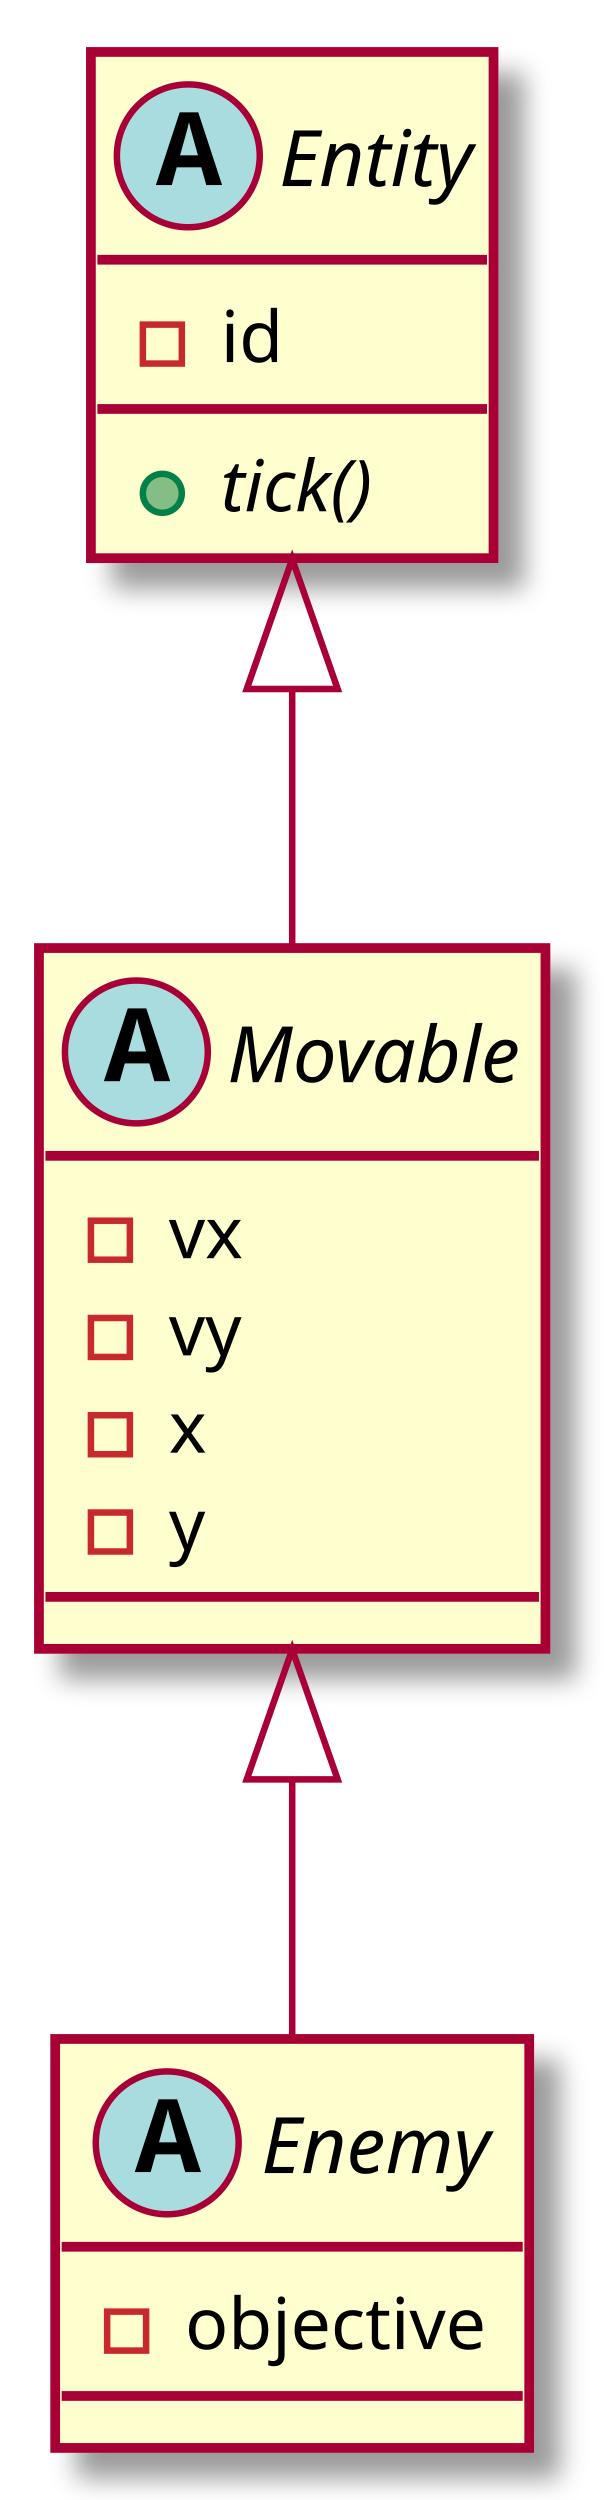
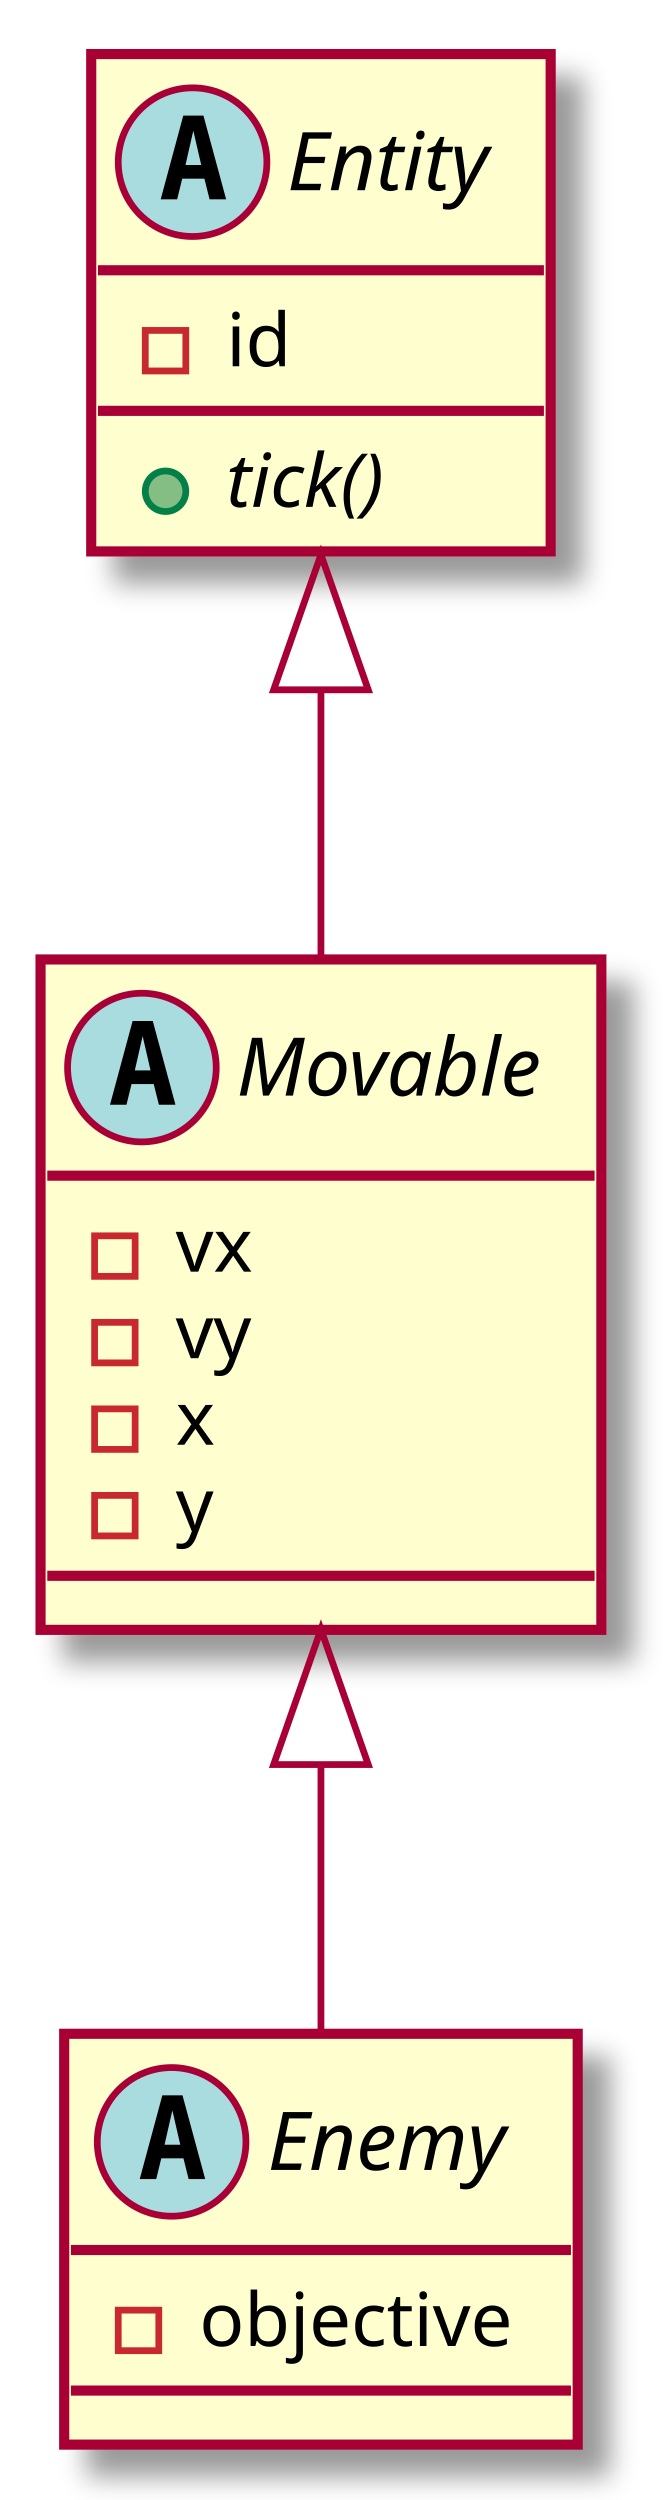
- <svg xmlns="http://www.w3.org/2000/svg" contentScriptType="application/ecmascript" contentStyleType="text/css" height="385px" preserveAspectRatio="none" style="width:93px;height:385px;" version="1.1" viewBox="0 0 93 385" width="93px" zoomAndPan="magnify">
+ <svg xmlns="http://www.w3.org/2000/svg" contentScriptType="application/ecmascript" contentStyleType="text/css" height="370px" preserveAspectRatio="none" style="width:98px;height:370px;" version="1.1" viewBox="0 0 98 370" width="98px" zoomAndPan="magnify">
  <defs>
-     <filter height="300%" id="fe3cts2" width="300%" x="-1" y="-1">
+     <filter height="300%" id="fpq5k45" width="300%" x="-1" y="-1">
      <feGaussianBlur result="blurOut" stdDeviation="2.0" />
      <feColorMatrix in="blurOut" result="blurOut2" type="matrix" values="0 0 0 0 0 0 0 0 0 0 0 0 0 0 0 0 0 0 .4 0" />
      <feOffset dx="4.0" dy="4.0" in="blurOut2" result="blurOut3" />
      <feBlend in="SourceGraphic" in2="blurOut3" mode="normal" />
    </filter>
  </defs>
  <g>
-     <rect fill="#FEFECE" filter="url(#fe3cts2)" height="77.96" style="stroke: #A80036; stroke-width: 1.5;" width="62" x="14" y="8" />
-     <ellipse cx="29" cy="24" fill="#A9DCDF" rx="11" ry="11" style="stroke: #A80036; stroke-width: 1.0;" />
-     <path d="M34.203,28.5 L31.766,28.5 L31,25.766 L27.219,25.766 L26.453,28.5 L24,28.5 L27.672,17.297 L30.531,17.297 L34.203,28.5 Z M29.109,18.812 Q29.031,19.156 28.859,19.852 Q28.688,20.547 27.734,23.922 L30.484,23.922 Q29.516,20.5 29.344,19.828 Q29.172,19.156 29.109,18.812 Z " />
-     <text fill="#000000" font-family="sans-serif" font-size="12" font-style="italic" lengthAdjust="spacingAndGlyphs" textLength="30" x="43" y="28.655">Entity</text>
-     <line style="stroke: #A80036; stroke-width: 1.5;" x1="15" x2="75" y1="40" y2="40" />
-     <rect fill="none" height="6" style="stroke: #C82930; stroke-width: 1.0;" width="6" x="22" y="49.99" />
-     <text fill="#000000" font-family="sans-serif" font-size="11" lengthAdjust="spacingAndGlyphs" textLength="10" x="34" y="55.757">id</text>
-     <line style="stroke: #A80036; stroke-width: 1.5;" x1="15" x2="75" y1="62.98" y2="62.98" />
-     <ellipse cx="25" cy="75.97" fill="#84BE84" rx="3" ry="3" style="stroke: #038048; stroke-width: 1.0;" />
-     <text fill="#000000" font-family="sans-serif" font-size="11" font-style="italic" lengthAdjust="spacingAndGlyphs" textLength="23" x="34" y="78.737">tick()</text>
-     <rect fill="#FEFECE" filter="url(#fe3cts2)" height="107.92" style="stroke: #A80036; stroke-width: 1.5;" width="78" x="6" y="146" />
-     <ellipse cx="21" cy="162" fill="#A9DCDF" rx="11" ry="11" style="stroke: #A80036; stroke-width: 1.0;" />
-     <path d="M26.203,166.5 L23.766,166.5 L23,163.766 L19.219,163.766 L18.453,166.5 L16,166.5 L19.672,155.297 L22.531,155.297 L26.203,166.5 Z M21.109,156.812 Q21.031,157.156 20.859,157.852 Q20.688,158.547 19.734,161.922 L22.484,161.922 Q21.516,158.5 21.344,157.828 Q21.172,157.156 21.109,156.812 Z " />
-     <text fill="#000000" font-family="sans-serif" font-size="12" font-style="italic" lengthAdjust="spacingAndGlyphs" textLength="46" x="35" y="166.655">Movable</text>
-     <line style="stroke: #A80036; stroke-width: 1.5;" x1="7" x2="83" y1="178" y2="178" />
-     <rect fill="none" height="6" style="stroke: #C82930; stroke-width: 1.0;" width="6" x="14" y="187.99" />
-     <text fill="#000000" font-family="sans-serif" font-size="11" lengthAdjust="spacingAndGlyphs" textLength="12" x="26" y="193.757">vx</text>
-     <rect fill="none" height="6" style="stroke: #C82930; stroke-width: 1.0;" width="6" x="14" y="202.97" />
-     <text fill="#000000" font-family="sans-serif" font-size="11" lengthAdjust="spacingAndGlyphs" textLength="12" x="26" y="208.737">vy</text>
-     <rect fill="none" height="6" style="stroke: #C82930; stroke-width: 1.0;" width="6" x="14" y="217.95" />
-     <text fill="#000000" font-family="sans-serif" font-size="11" lengthAdjust="spacingAndGlyphs" textLength="6" x="26" y="223.717">x</text>
-     <rect fill="none" height="6" style="stroke: #C82930; stroke-width: 1.0;" width="6" x="14" y="232.93" />
-     <text fill="#000000" font-family="sans-serif" font-size="11" lengthAdjust="spacingAndGlyphs" textLength="6" x="26" y="238.697">y</text>
-     <line style="stroke: #A80036; stroke-width: 1.5;" x1="7" x2="83" y1="245.92" y2="245.92" />
-     <rect fill="#FEFECE" filter="url(#fe3cts2)" height="62.98" style="stroke: #A80036; stroke-width: 1.5;" width="73" x="8.5" y="314" />
-     <ellipse cx="25.75" cy="330" fill="#A9DCDF" rx="11" ry="11" style="stroke: #A80036; stroke-width: 1.0;" />
-     <path d="M30.953,334.5 L28.516,334.5 L27.75,331.766 L23.969,331.766 L23.203,334.5 L20.75,334.5 L24.422,323.297 L27.281,323.297 L30.953,334.5 Z M25.859,324.812 Q25.781,325.156 25.609,325.852 Q25.438,326.547 24.484,329.922 L27.234,329.922 Q26.266,326.5 26.094,325.828 Q25.922,325.156 25.859,324.812 Z " />
-     <text fill="#000000" font-family="sans-serif" font-size="12" font-style="italic" lengthAdjust="spacingAndGlyphs" textLength="36" x="40.25" y="334.655">Enemy</text>
-     <line style="stroke: #A80036; stroke-width: 1.5;" x1="9.5" x2="80.5" y1="346" y2="346" />
-     <rect fill="none" height="6" style="stroke: #C82930; stroke-width: 1.0;" width="6" x="16.5" y="355.99" />
-     <text fill="#000000" font-family="sans-serif" font-size="11" lengthAdjust="spacingAndGlyphs" textLength="47" x="28.5" y="361.757">objective</text>
-     <line style="stroke: #A80036; stroke-width: 1.5;" x1="9.5" x2="80.5" y1="368.98" y2="368.98" />
-     <path d="M45,106.335 C45,119.323 45,133.027 45,145.796 " fill="none" style="stroke: #A80036; stroke-width: 1.0;" />
-     <polygon fill="none" points="38,106.104,45,86.104,52,106.104,38,106.104" style="stroke: #A80036; stroke-width: 1.0;" />
-     <path d="M45,274.268 C45,288.214 45,302.084 45,313.768 " fill="none" style="stroke: #A80036; stroke-width: 1.0;" />
-     <polygon fill="none" points="38,274.026,45,254.026,52,274.026,38,274.026" style="stroke: #A80036; stroke-width: 1.0;" />
+     <rect fill="#FEFECE" filter="url(#fpq5k45)" height="73.609" style="stroke: #A80036; stroke-width: 1.5;" width="68" x="13.5" y="8" />
+     <ellipse cx="28.5" cy="24" fill="#A9DCDF" rx="11" ry="11" style="stroke: #A80036; stroke-width: 1.0;" />
+     <path d="M28.609,19.344 L27.453,24.422 L29.781,24.422 L28.609,19.344 Z M27.125,17.109 L30.109,17.109 L33.469,29.5 L31.016,29.5 L30.25,26.438 L26.969,26.438 L26.219,29.5 L23.781,29.5 L27.125,17.109 Z " />
+     <text fill="#000000" font-family="sans-serif" font-size="12" font-style="italic" lengthAdjust="spacingAndGlyphs" textLength="36" x="42.5" y="28.154">Entity</text>
+     <line style="stroke: #A80036; stroke-width: 1.5;" x1="14.5" x2="80.5" y1="40" y2="40" />
+     <rect fill="none" height="6" style="stroke: #C82930; stroke-width: 1.0;" width="6" x="21.5" y="48.902" />
+     <text fill="#000000" font-family="sans-serif" font-size="11" lengthAdjust="spacingAndGlyphs" textLength="10" x="33.5" y="54.21">id</text>
+     <line style="stroke: #A80036; stroke-width: 1.5;" x1="14.5" x2="80.5" y1="60.805" y2="60.805" />
+     <ellipse cx="24.5" cy="72.707" fill="#84BE84" rx="3" ry="3" style="stroke: #038048; stroke-width: 1.0;" />
+     <text fill="#000000" font-family="sans-serif" font-size="11" font-style="italic" lengthAdjust="spacingAndGlyphs" textLength="27" x="33.5" y="75.015">tick()</text>
+     <rect fill="#FEFECE" filter="url(#fpq5k45)" height="99.219" style="stroke: #A80036; stroke-width: 1.5;" width="83" x="6" y="142" />
+     <ellipse cx="21" cy="158" fill="#A9DCDF" rx="11" ry="11" style="stroke: #A80036; stroke-width: 1.0;" />
+     <path d="M21.109,153.344 L19.953,158.422 L22.281,158.422 L21.109,153.344 Z M19.625,151.109 L22.609,151.109 L25.969,163.5 L23.516,163.5 L22.75,160.438 L19.469,160.438 L18.719,163.5 L16.281,163.5 L19.625,151.109 Z " />
+     <text fill="#000000" font-family="sans-serif" font-size="12" font-style="italic" lengthAdjust="spacingAndGlyphs" textLength="51" x="35" y="162.154">Movable</text>
+     <line style="stroke: #A80036; stroke-width: 1.5;" x1="7" x2="88" y1="174" y2="174" />
+     <rect fill="none" height="6" style="stroke: #C82930; stroke-width: 1.0;" width="6" x="14" y="182.902" />
+     <text fill="#000000" font-family="sans-serif" font-size="11" lengthAdjust="spacingAndGlyphs" textLength="12" x="26" y="188.21">vx</text>
+     <rect fill="none" height="6" style="stroke: #C82930; stroke-width: 1.0;" width="6" x="14" y="195.707" />
+     <text fill="#000000" font-family="sans-serif" font-size="11" lengthAdjust="spacingAndGlyphs" textLength="12" x="26" y="201.015">vy</text>
+     <rect fill="none" height="6" style="stroke: #C82930; stroke-width: 1.0;" width="6" x="14" y="208.512" />
+     <text fill="#000000" font-family="sans-serif" font-size="11" lengthAdjust="spacingAndGlyphs" textLength="6" x="26" y="213.82">x</text>
+     <rect fill="none" height="6" style="stroke: #C82930; stroke-width: 1.0;" width="6" x="14" y="221.316" />
+     <text fill="#000000" font-family="sans-serif" font-size="11" lengthAdjust="spacingAndGlyphs" textLength="6" x="26" y="226.625">y</text>
+     <line style="stroke: #A80036; stroke-width: 1.5;" x1="7" x2="88" y1="233.219" y2="233.219" />
+     <rect fill="#FEFECE" filter="url(#fpq5k45)" height="60.805" style="stroke: #A80036; stroke-width: 1.5;" width="76" x="9.5" y="301" />
+     <ellipse cx="25.4" cy="317" fill="#A9DCDF" rx="11" ry="11" style="stroke: #A80036; stroke-width: 1.0;" />
+     <path d="M25.509,312.344 L24.353,317.422 L26.681,317.422 L25.509,312.344 Z M24.025,310.109 L27.009,310.109 L30.369,322.5 L27.916,322.5 L27.15,319.438 L23.869,319.438 L23.119,322.5 L20.681,322.5 L24.025,310.109 Z " />
+     <text fill="#000000" font-family="sans-serif" font-size="12" font-style="italic" lengthAdjust="spacingAndGlyphs" textLength="42" x="39.6" y="321.154">Enemy</text>
+     <line style="stroke: #A80036; stroke-width: 1.5;" x1="10.5" x2="84.5" y1="333" y2="333" />
+     <rect fill="none" height="6" style="stroke: #C82930; stroke-width: 1.0;" width="6" x="17.5" y="341.902" />
+     <text fill="#000000" font-family="sans-serif" font-size="11" lengthAdjust="spacingAndGlyphs" textLength="50" x="29.5" y="347.21">objective</text>
+     <line style="stroke: #A80036; stroke-width: 1.5;" x1="10.5" x2="84.5" y1="353.805" y2="353.805" />
+     <path d="M47.5,102.351 C47.5,115.378 47.5,129.131 47.5,141.799 " fill="none" style="stroke: #A80036; stroke-width: 1.0;" />
+     <polygon fill="none" points="40.5,102.091,47.5,82.091,54.5,102.091,40.5,102.091" style="stroke: #A80036; stroke-width: 1.0;" />
+     <path d="M47.5,261.244 C47.5,275.143 47.5,289.055 47.5,300.726 " fill="none" style="stroke: #A80036; stroke-width: 1.0;" />
+     <polygon fill="none" points="40.5,261.154,47.5,241.154,54.5,261.154,40.5,261.154" style="stroke: #A80036; stroke-width: 1.0;" />
  </g>
</svg>
